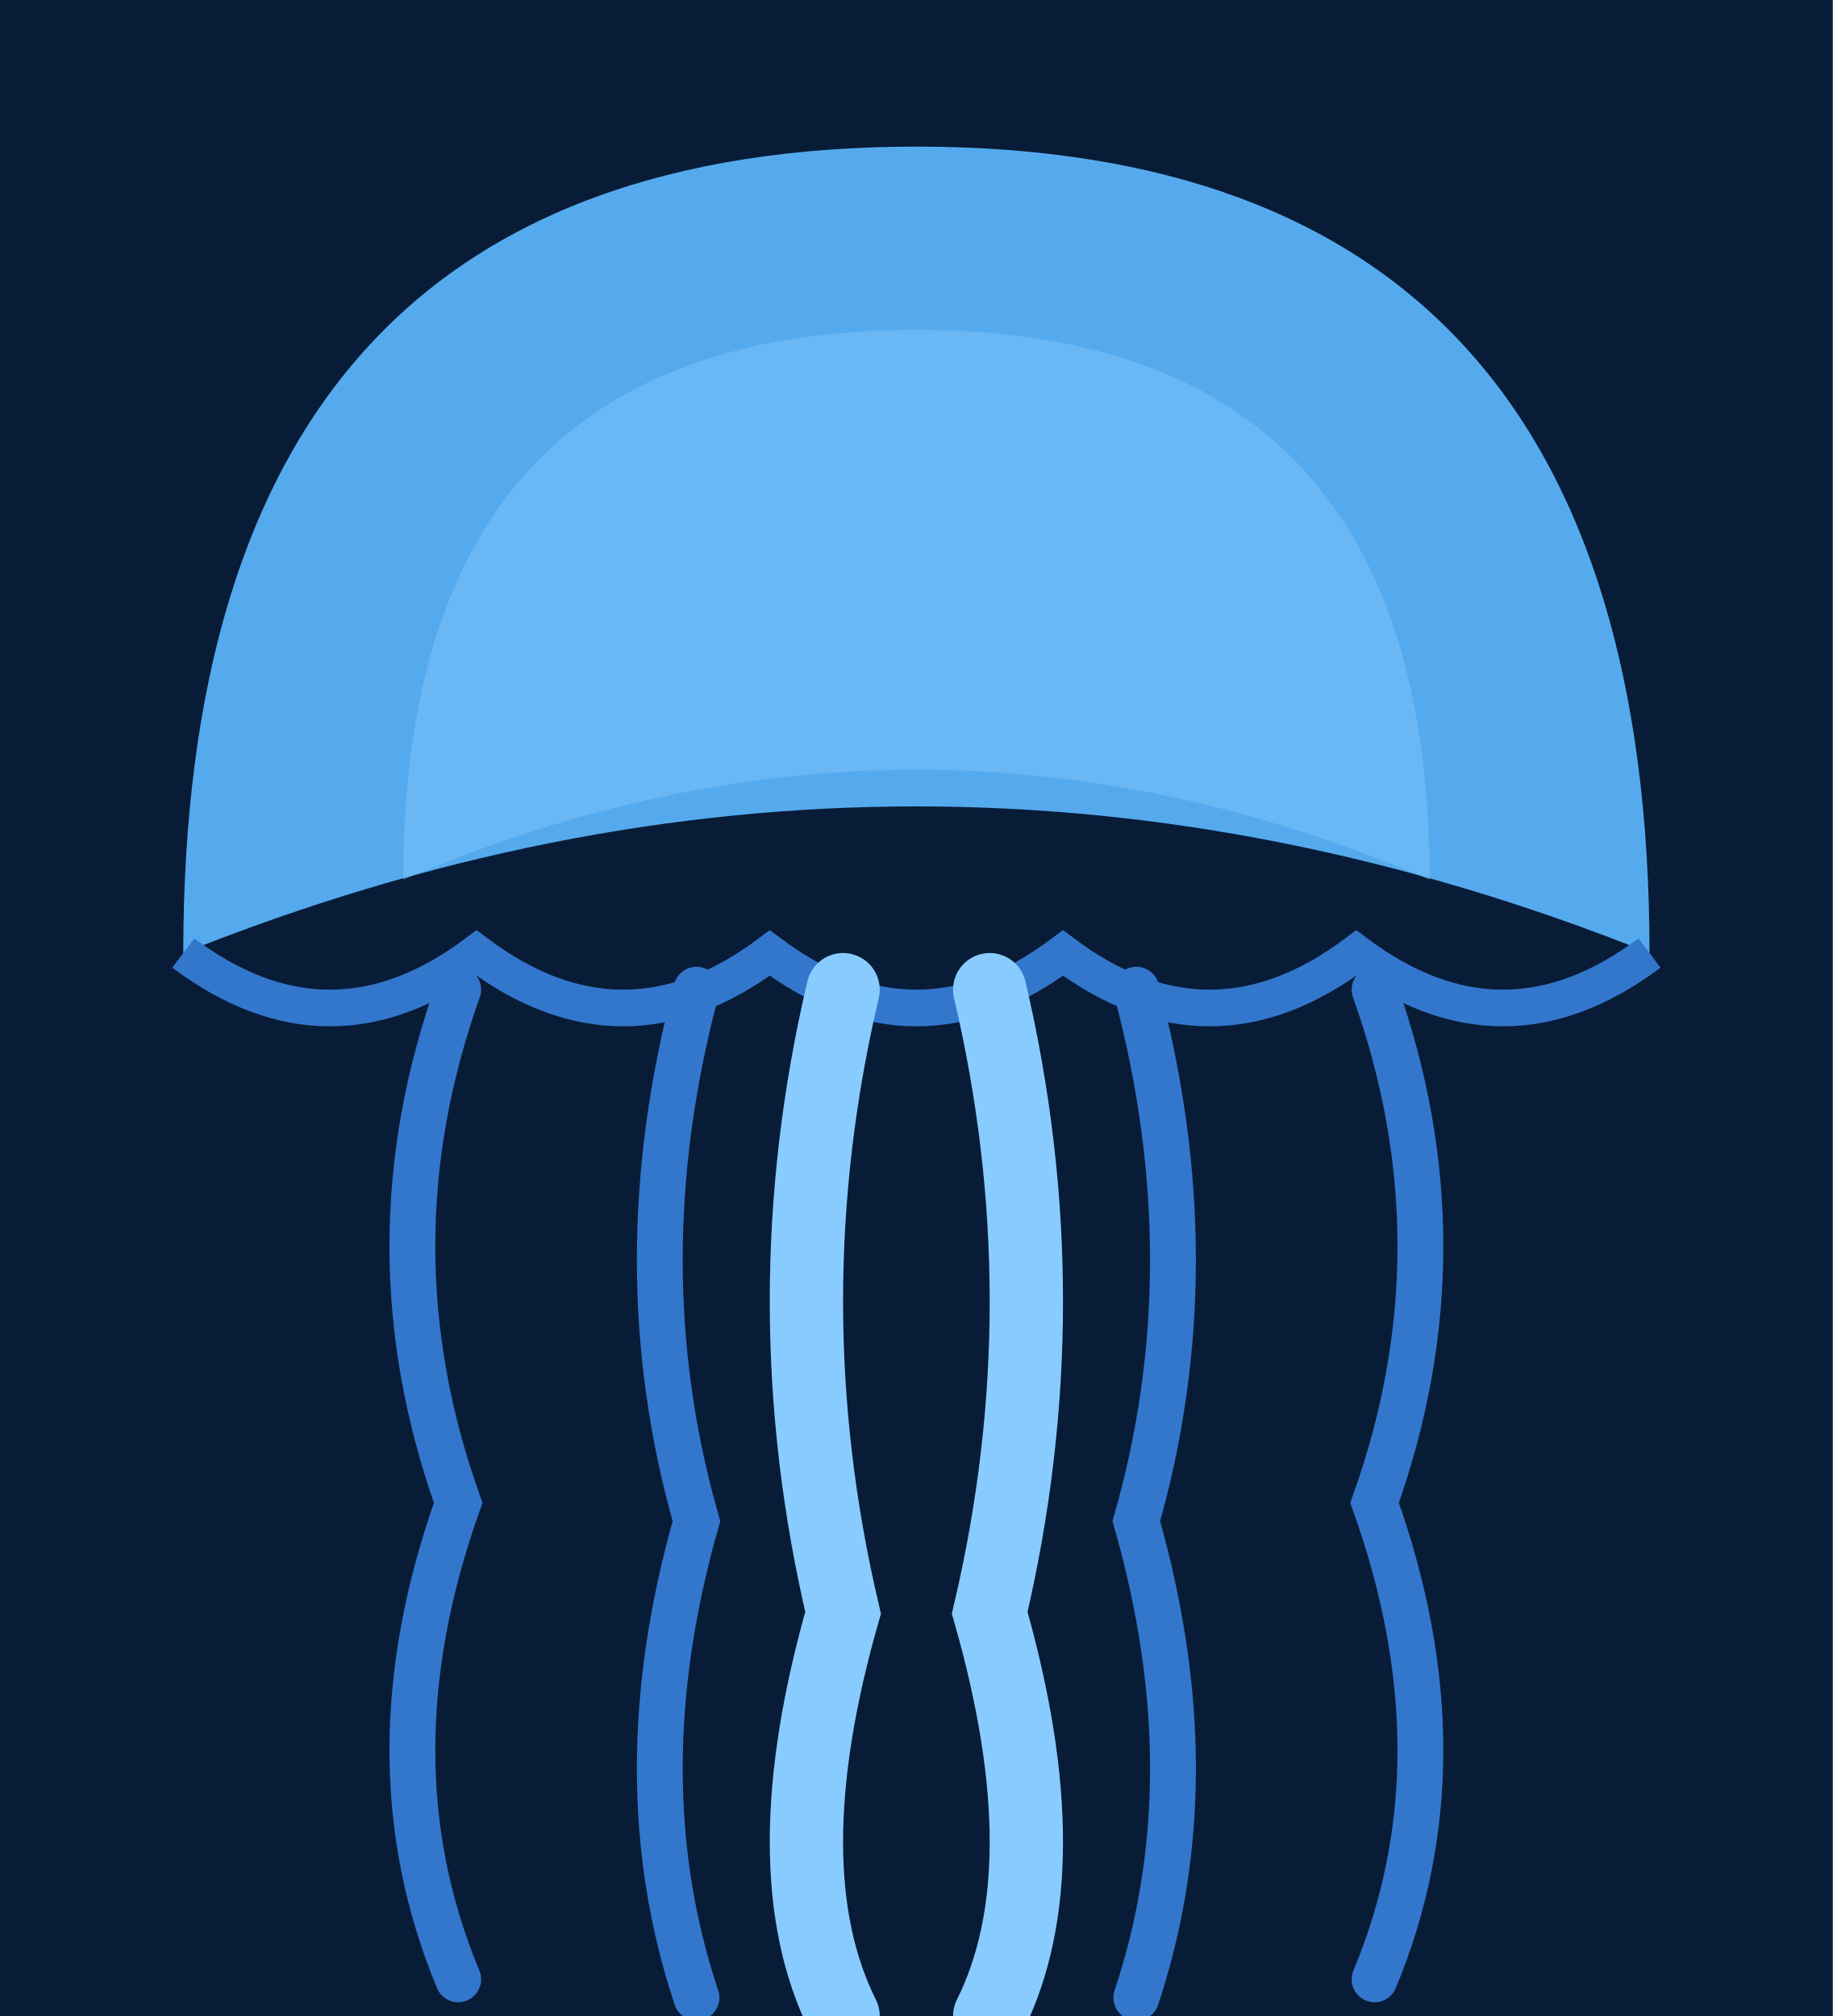
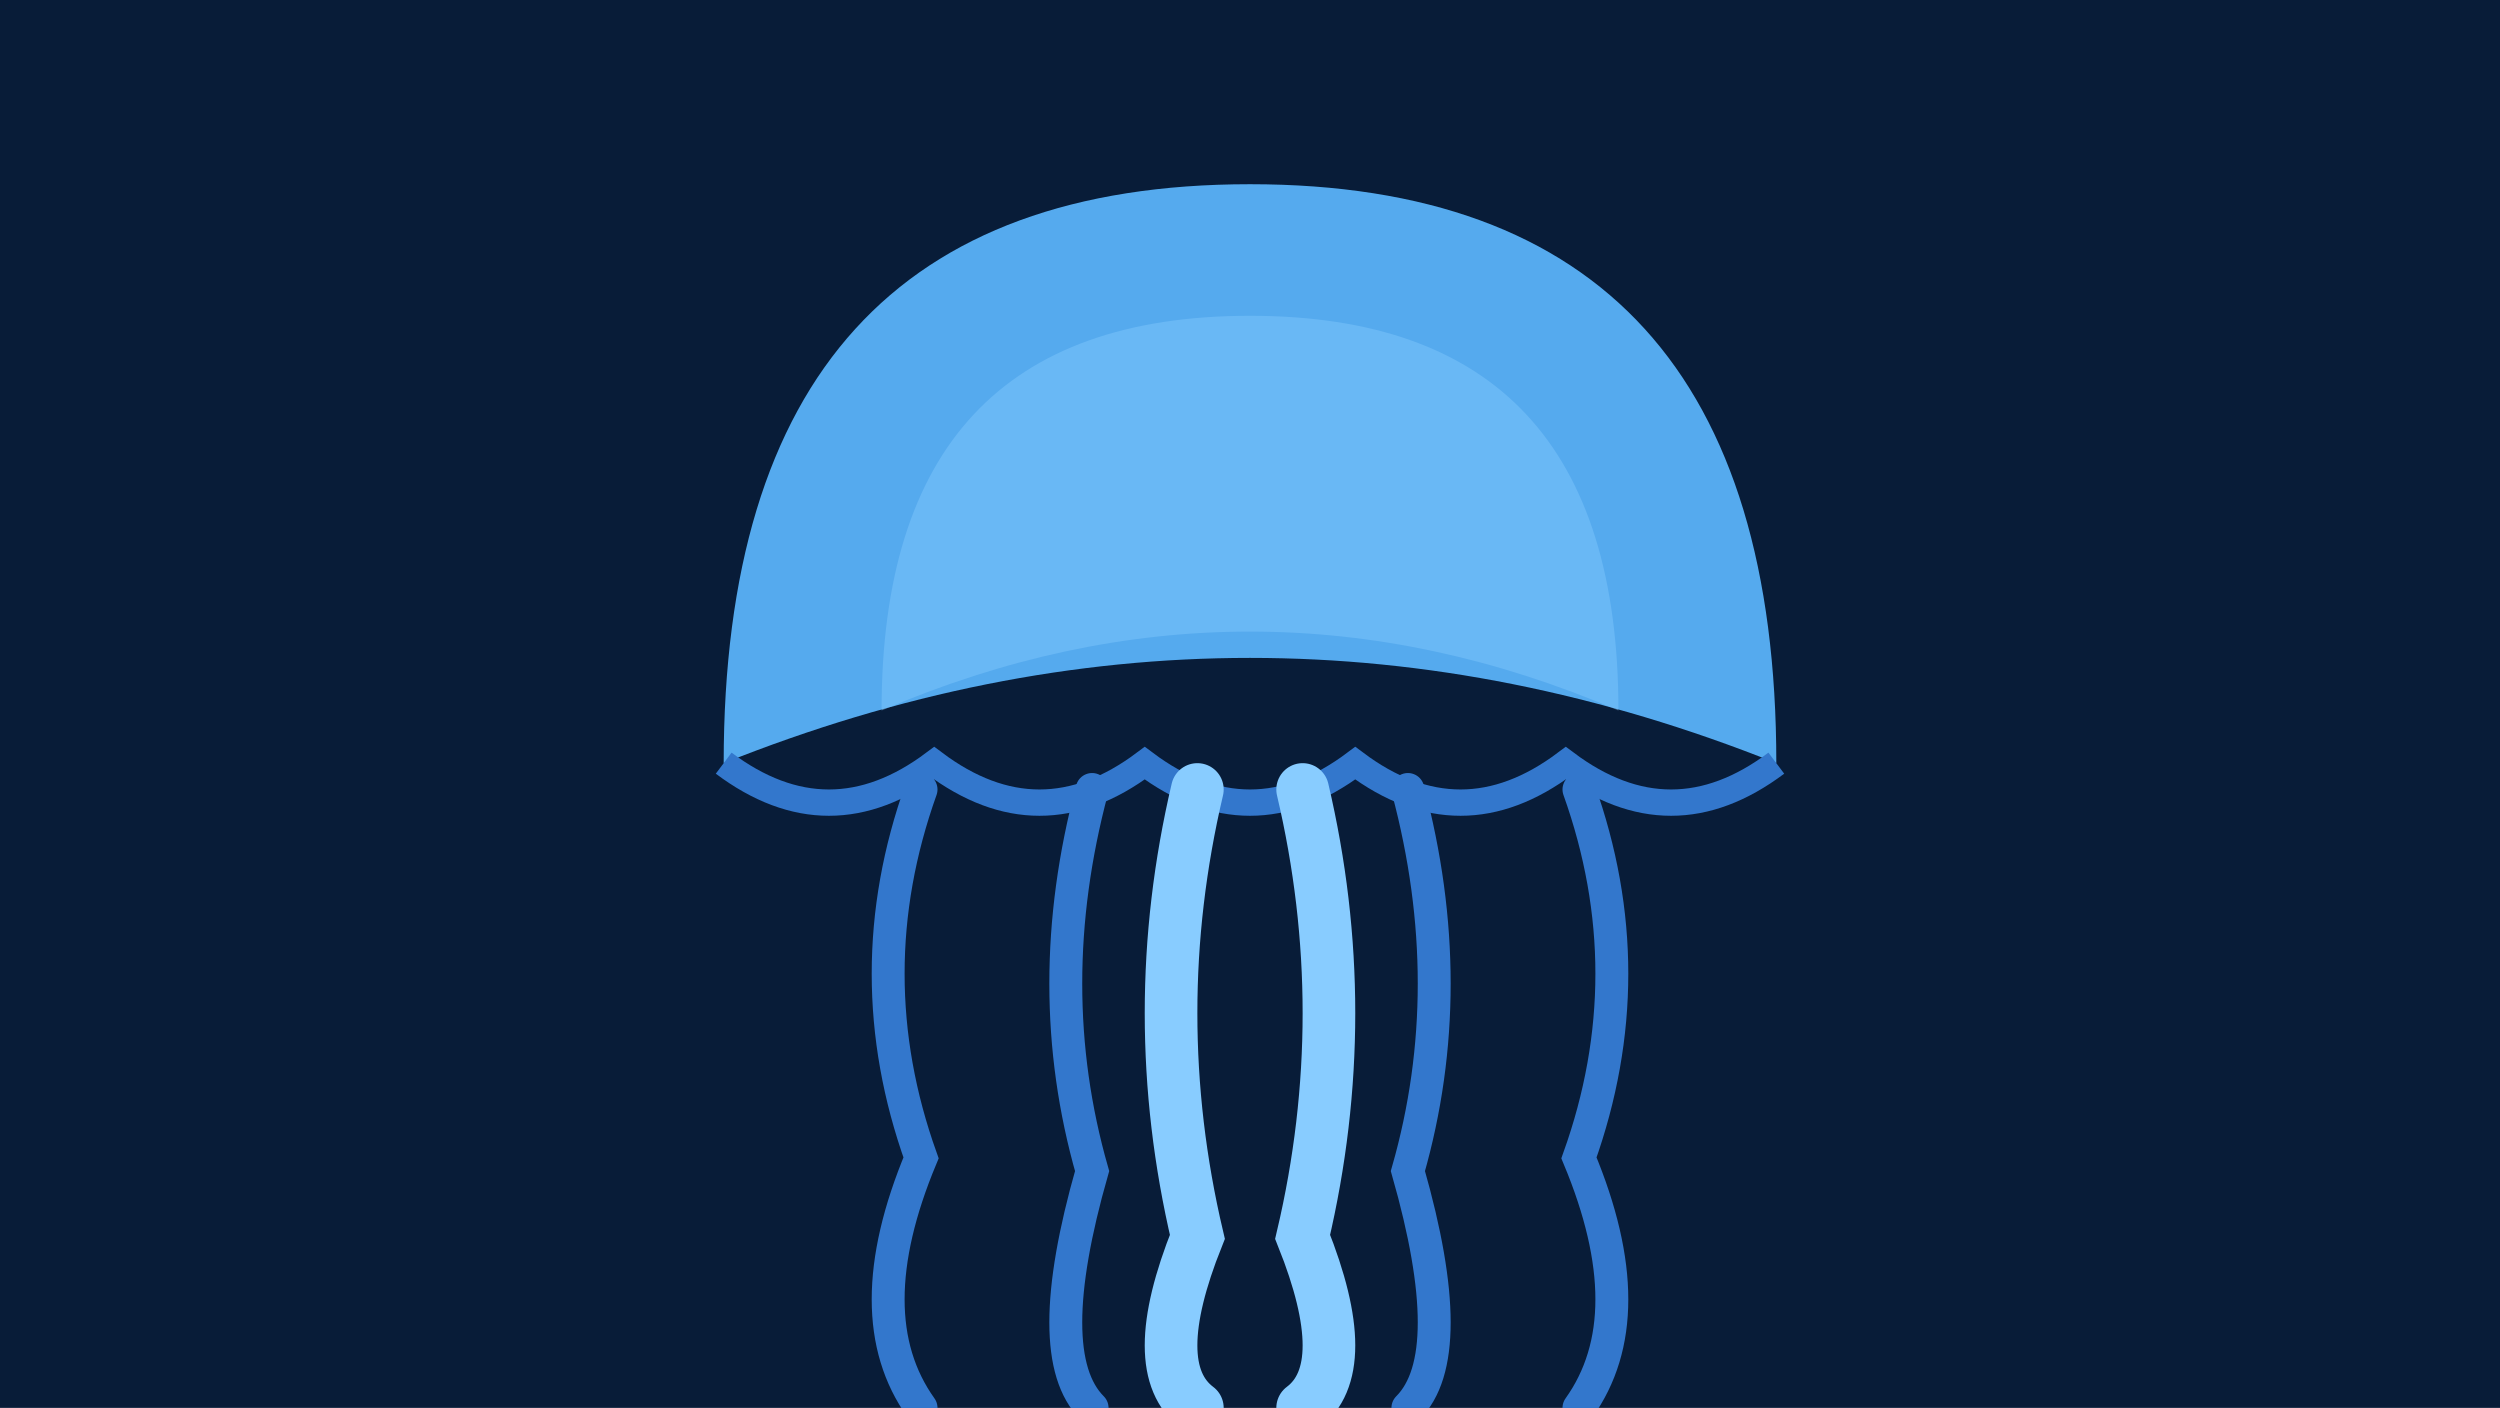
- <svg xmlns="http://www.w3.org/2000/svg" viewBox="0 0 100 110">
-   <rect width="100" height="110" fill="#081c38" />
-   <path d="M10,52 Q10,8 50,8 Q90,8 90,52 Q70,44 50,44 Q30,44 10,52 Z" fill="#55aaee" />
-   <path d="M22,48 Q22,18 50,18 Q78,18 78,48 Q64,42 50,42 Q36,42 22,48 Z" fill="#88ccff" opacity="0.4" />
-   <path d="M10,52 Q18,58 26,52 Q34,58 42,52 Q50,58 58,52 Q66,58 74,52 Q82,58 90,52" stroke="#3377cc" stroke-width="2" fill="none" />
-   <path d="M25,54 Q20,68 25,82 Q20,96 25,108" stroke="#3377cc" stroke-width="2.5" fill="none" stroke-linecap="round" />
-   <path d="M38,54 Q34,69 38,83 Q34,97 38,109" stroke="#3377cc" stroke-width="2.5" fill="none" stroke-linecap="round" />
-   <path d="M62,54 Q66,69 62,83 Q66,97 62,109" stroke="#3377cc" stroke-width="2.5" fill="none" stroke-linecap="round" />
-   <path d="M75,54 Q80,68 75,82 Q80,96 75,108" stroke="#3377cc" stroke-width="2.5" fill="none" stroke-linecap="round" />
-   <path d="M46,54 Q42,71 46,88 Q42,102 46,110" stroke="#88ccff" stroke-width="4" fill="none" stroke-linecap="round" />
-   <path d="M54,54 Q58,71 54,88 Q58,102 54,110" stroke="#88ccff" stroke-width="4" fill="none" stroke-linecap="round" />
+ <svg xmlns="http://www.w3.org/2000/svg" viewBox="0 0 190 107">
+   <rect width="190" height="107" fill="#081c38" />
+   <path d="M55,58 Q55,14 95,14 Q135,14 135,58 Q115,50 95,50 Q75,50 55,58 Z" fill="#55aaee" />
+   <path d="M67,54 Q67,24 95,24 Q123,24 123,54 Q109,48 95,48 Q81,48 67,54 Z" fill="#88ccff" opacity="0.4" />
+   <path d="M55,58 Q63,64 71,58 Q79,64 87,58 Q95,64 103,58 Q111,64 119,58 Q127,64 135,58" stroke="#3377cc" stroke-width="2" fill="none" />
+   <path d="M70,60 Q65,74 70,88 Q65,100 70,107" stroke="#3377cc" stroke-width="2.5" fill="none" stroke-linecap="round" />
+   <path d="M83,60 Q79,75 83,89 Q79,103 83,107" stroke="#3377cc" stroke-width="2.5" fill="none" stroke-linecap="round" />
+   <path d="M107,60 Q111,75 107,89 Q111,103 107,107" stroke="#3377cc" stroke-width="2.5" fill="none" stroke-linecap="round" />
+   <path d="M120,60 Q125,74 120,88 Q125,100 120,107" stroke="#3377cc" stroke-width="2.5" fill="none" stroke-linecap="round" />
+   <path d="M91,60 Q87,77 91,94 Q87,104 91,107" stroke="#88ccff" stroke-width="4" fill="none" stroke-linecap="round" />
+   <path d="M99,60 Q103,77 99,94 Q103,104 99,107" stroke="#88ccff" stroke-width="4" fill="none" stroke-linecap="round" />
</svg>
